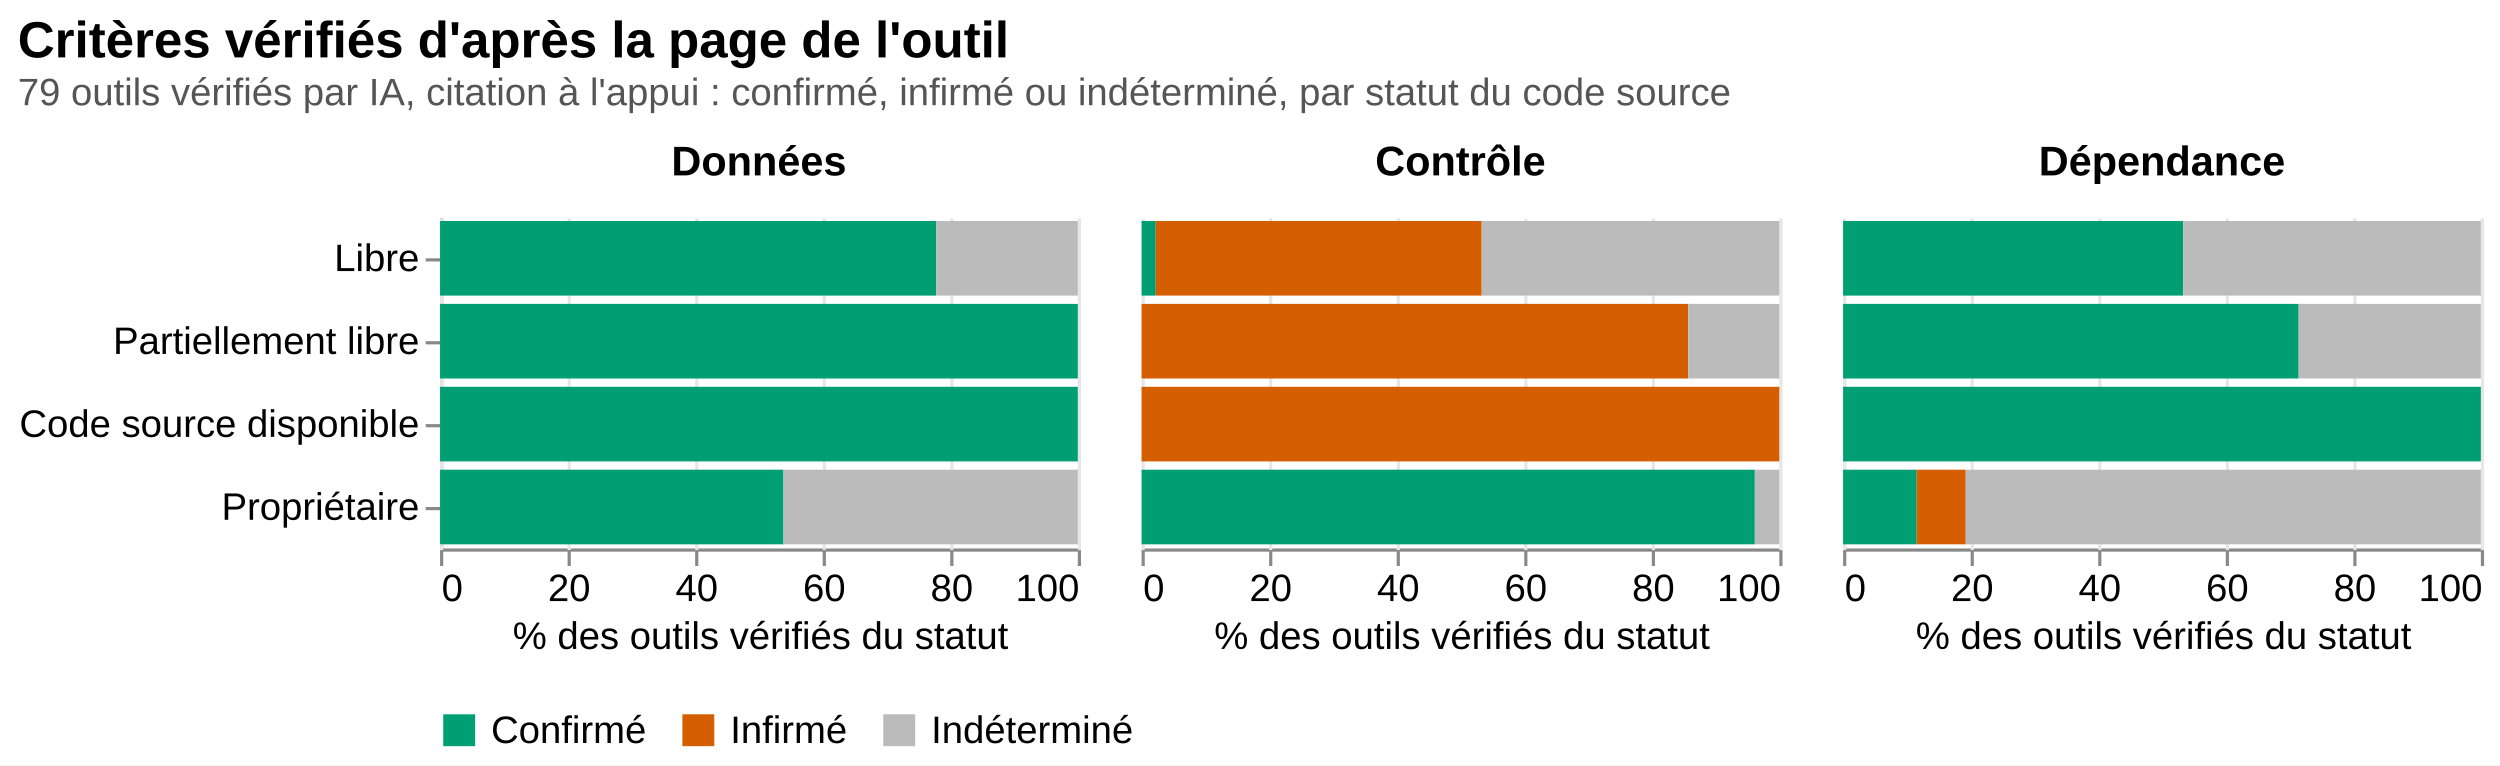
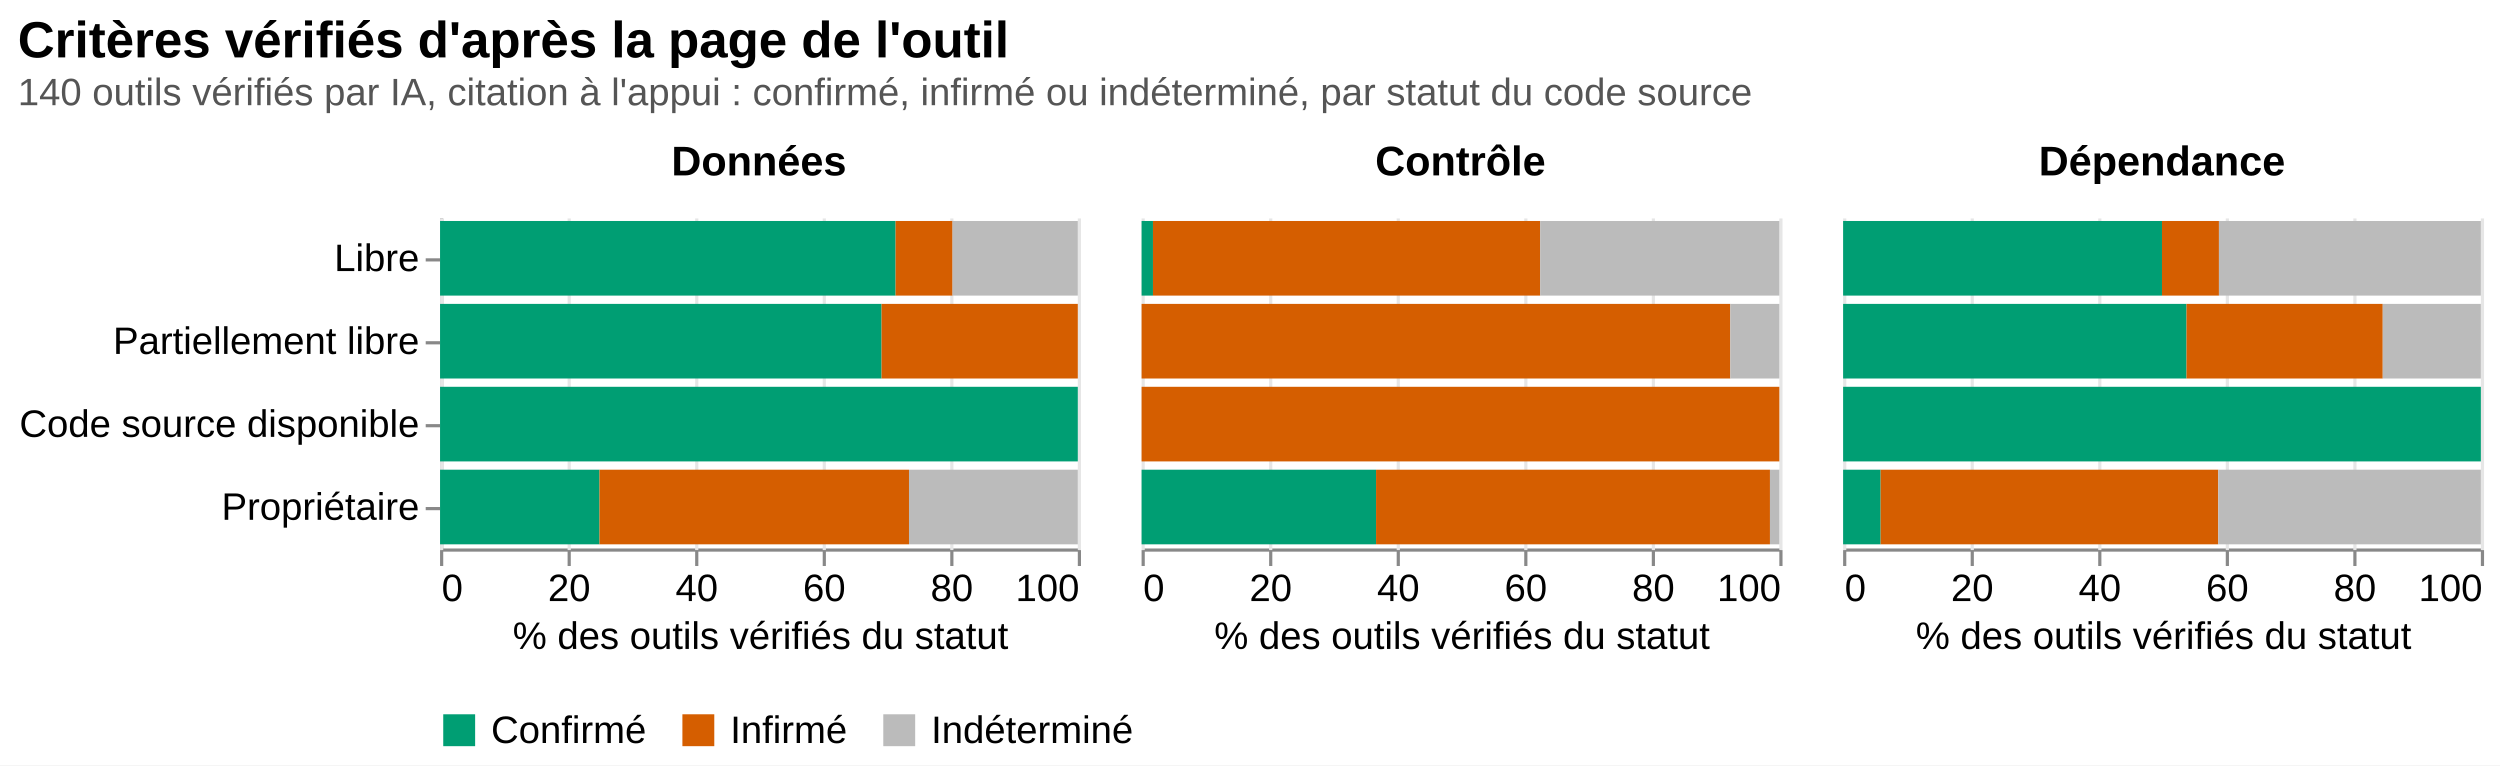
<svg xmlns="http://www.w3.org/2000/svg" version="1.1" class="marks" width="784" height="240" viewBox="0 0 784 240">
  <rect width="784" height="240" fill="white" />
  <g fill="none" stroke-miterlimit="10" transform="translate(138,68)">
    <g class="mark-group role-frame root" role="graphics-object" aria-roledescription="group mark container">
      <g transform="translate(0,0)">
        <path class="background" aria-hidden="true" d="M0,0h0v0h0Z" />
        <g>
          <g class="mark-group role-row-header row_header" role="graphics-object" aria-roledescription="group mark container">
            <g transform="translate(0,0)">
              <path class="background" aria-hidden="true" d="M0,0h0v104h0Z" />
              <g>
                <g class="mark-group role-axis" role="graphics-symbol" aria-roledescription="axis" aria-label="Y-axis for a discrete scale with 4 values: Libre, Partiellement libre, Code source disponible, Propriétaire">
                  <g transform="translate(0.5,0.5)">
                    <path class="background" aria-hidden="true" d="M0,0h0v0h0Z" pointer-events="none" />
                    <g>
                      <g class="mark-rule role-axis-tick" pointer-events="none">
                        <line transform="translate(0,13)" x2="-5" y2="0" stroke="#888888" stroke-width="1" opacity="1" />
                        <line transform="translate(0,39)" x2="-5" y2="0" stroke="#888888" stroke-width="1" opacity="1" />
                        <line transform="translate(0,65)" x2="-5" y2="0" stroke="#888888" stroke-width="1" opacity="1" />
                        <line transform="translate(0,91)" x2="-5" y2="0" stroke="#888888" stroke-width="1" opacity="1" />
                      </g>
                      <g class="mark-text role-axis-label" pointer-events="none">
                        <text text-anchor="end" transform="translate(-7,16.5)" font-family="Liberation Sans, Helvetica, Arial, sans-serif" font-size="12px" fill="#000" opacity="1">Libre</text>
                        <text text-anchor="end" transform="translate(-7,42.5)" font-family="Liberation Sans, Helvetica, Arial, sans-serif" font-size="12px" fill="#000" opacity="1">Partiellement libre</text>
                        <text text-anchor="end" transform="translate(-7,68.5)" font-family="Liberation Sans, Helvetica, Arial, sans-serif" font-size="12px" fill="#000" opacity="1">Code source disponible</text>
                        <text text-anchor="end" transform="translate(-7,94.5)" font-family="Liberation Sans, Helvetica, Arial, sans-serif" font-size="12px" fill="#000" opacity="1">Propriétaire</text>
                      </g>
                      <g class="mark-rule role-axis-domain" pointer-events="none">
                        <line transform="translate(0,0)" x2="0" y2="104" stroke="#888888" stroke-width="1" opacity="1" />
                      </g>
                    </g>
                    <path class="foreground" aria-hidden="true" d="" pointer-events="none" display="none" />
                  </g>
                </g>
              </g>
              <path class="foreground" aria-hidden="true" d="" display="none" />
            </g>
          </g>
          <g class="mark-group role-column-header column_header" role="graphics-object" aria-roledescription="group mark container">
            <g transform="translate(0,0)">
              <path class="background" aria-hidden="true" d="M0,0h200v0h-200Z" />
              <g>
                <g class="mark-group role-title">
                  <g transform="translate(100,-23)">
                    <path class="background" aria-hidden="true" d="M0,0h0v0h0Z" pointer-events="none" />
                    <g>
                      <g class="mark-text role-title-text" role="graphics-symbol" aria-roledescription="title" aria-label="Title text 'Données'" pointer-events="none">
                        <text text-anchor="middle" transform="translate(0,10)" font-family="Liberation Sans, Helvetica, Arial, sans-serif" font-size="13px" font-weight="bold" fill="#000" opacity="1">Données</text>
                      </g>
                    </g>
                    <path class="foreground" aria-hidden="true" d="" pointer-events="none" display="none" />
                  </g>
                </g>
              </g>
              <path class="foreground" aria-hidden="true" d="" display="none" />
            </g>
            <g transform="translate(220,0)">
              <path class="background" aria-hidden="true" d="M0,0h200v0h-200Z" />
              <g>
                <g class="mark-group role-title">
                  <g transform="translate(100,-23)">
                    <path class="background" aria-hidden="true" d="M0,0h0v0h0Z" pointer-events="none" />
                    <g>
                      <g class="mark-text role-title-text" role="graphics-symbol" aria-roledescription="title" aria-label="Title text 'Contrôle'" pointer-events="none">
                        <text text-anchor="middle" transform="translate(0,10)" font-family="Liberation Sans, Helvetica, Arial, sans-serif" font-size="13px" font-weight="bold" fill="#000" opacity="1">Contrôle</text>
                      </g>
                    </g>
                    <path class="foreground" aria-hidden="true" d="" pointer-events="none" display="none" />
                  </g>
                </g>
              </g>
              <path class="foreground" aria-hidden="true" d="" display="none" />
            </g>
            <g transform="translate(440,0)">
              <path class="background" aria-hidden="true" d="M0,0h200v0h-200Z" />
              <g>
                <g class="mark-group role-title">
                  <g transform="translate(100,-23)">
                    <path class="background" aria-hidden="true" d="M0,0h0v0h0Z" pointer-events="none" />
                    <g>
                      <g class="mark-text role-title-text" role="graphics-symbol" aria-roledescription="title" aria-label="Title text 'Dépendance'" pointer-events="none">
                        <text text-anchor="middle" transform="translate(0,10)" font-family="Liberation Sans, Helvetica, Arial, sans-serif" font-size="13px" font-weight="bold" fill="#000" opacity="1">Dépendance</text>
                      </g>
                    </g>
                    <path class="foreground" aria-hidden="true" d="" pointer-events="none" display="none" />
                  </g>
                </g>
              </g>
              <path class="foreground" aria-hidden="true" d="" display="none" />
            </g>
          </g>
          <g class="mark-group role-column-footer column_footer" role="graphics-object" aria-roledescription="group mark container">
            <g transform="translate(0,104)">
              <path class="background" aria-hidden="true" d="M0,0h200v0h-200Z" />
              <g>
                <g class="mark-group role-axis" role="graphics-symbol" aria-roledescription="axis" aria-label="X-axis titled '% des outils vérifiés du statut' for a linear scale with values from 0 to 100">
                  <g transform="translate(0.5,0.5)">
                    <path class="background" aria-hidden="true" d="M0,0h0v0h0Z" pointer-events="none" />
                    <g>
                      <g class="mark-rule role-axis-tick" pointer-events="none">
                        <line transform="translate(0,0)" x2="0" y2="5" stroke="#888888" stroke-width="1" opacity="1" />
                        <line transform="translate(40,0)" x2="0" y2="5" stroke="#888888" stroke-width="1" opacity="1" />
                        <line transform="translate(80,0)" x2="0" y2="5" stroke="#888888" stroke-width="1" opacity="1" />
                        <line transform="translate(120,0)" x2="0" y2="5" stroke="#888888" stroke-width="1" opacity="1" />
                        <line transform="translate(160,0)" x2="0" y2="5" stroke="#888888" stroke-width="1" opacity="1" />
                        <line transform="translate(200,0)" x2="0" y2="5" stroke="#888888" stroke-width="1" opacity="1" />
                      </g>
                      <g class="mark-text role-axis-label" pointer-events="none">
                        <text text-anchor="start" transform="translate(0,16)" font-family="Liberation Sans, Helvetica, Arial, sans-serif" font-size="12px" fill="#000" opacity="1">0</text>
                        <text text-anchor="middle" transform="translate(40,16)" font-family="Liberation Sans, Helvetica, Arial, sans-serif" font-size="12px" fill="#000" opacity="1">20</text>
                        <text text-anchor="middle" transform="translate(80,16)" font-family="Liberation Sans, Helvetica, Arial, sans-serif" font-size="12px" fill="#000" opacity="1">40</text>
                        <text text-anchor="middle" transform="translate(120,16)" font-family="Liberation Sans, Helvetica, Arial, sans-serif" font-size="12px" fill="#000" opacity="1">60</text>
                        <text text-anchor="middle" transform="translate(160,16)" font-family="Liberation Sans, Helvetica, Arial, sans-serif" font-size="12px" fill="#000" opacity="1">80</text>
                        <text text-anchor="end" transform="translate(200,16)" font-family="Liberation Sans, Helvetica, Arial, sans-serif" font-size="12px" fill="#000" opacity="1">100</text>
                      </g>
                      <g class="mark-rule role-axis-domain" pointer-events="none">
                        <line transform="translate(0,0)" x2="200" y2="0" stroke="#888888" stroke-width="1" opacity="1" />
                      </g>
                      <g class="mark-text role-axis-title" pointer-events="none">
                        <text text-anchor="middle" transform="translate(100,31)" font-family="Liberation Sans, Helvetica, Arial, sans-serif" font-size="12px" font-weight="normal" fill="#000" opacity="1">% des outils vérifiés du statut</text>
                      </g>
                    </g>
                    <path class="foreground" aria-hidden="true" d="" pointer-events="none" display="none" />
                  </g>
                </g>
              </g>
              <path class="foreground" aria-hidden="true" d="" display="none" />
            </g>
            <g transform="translate(220,104)">
              <path class="background" aria-hidden="true" d="M0,0h200v0h-200Z" />
              <g>
                <g class="mark-group role-axis" role="graphics-symbol" aria-roledescription="axis" aria-label="X-axis titled '% des outils vérifiés du statut' for a linear scale with values from 0 to 100">
                  <g transform="translate(0.5,0.5)">
                    <path class="background" aria-hidden="true" d="M0,0h0v0h0Z" pointer-events="none" />
                    <g>
                      <g class="mark-rule role-axis-tick" pointer-events="none">
                        <line transform="translate(0,0)" x2="0" y2="5" stroke="#888888" stroke-width="1" opacity="1" />
                        <line transform="translate(40,0)" x2="0" y2="5" stroke="#888888" stroke-width="1" opacity="1" />
                        <line transform="translate(80,0)" x2="0" y2="5" stroke="#888888" stroke-width="1" opacity="1" />
                        <line transform="translate(120,0)" x2="0" y2="5" stroke="#888888" stroke-width="1" opacity="1" />
                        <line transform="translate(160,0)" x2="0" y2="5" stroke="#888888" stroke-width="1" opacity="1" />
                        <line transform="translate(200,0)" x2="0" y2="5" stroke="#888888" stroke-width="1" opacity="1" />
                      </g>
                      <g class="mark-text role-axis-label" pointer-events="none">
                        <text text-anchor="start" transform="translate(0,16)" font-family="Liberation Sans, Helvetica, Arial, sans-serif" font-size="12px" fill="#000" opacity="1">0</text>
                        <text text-anchor="middle" transform="translate(40,16)" font-family="Liberation Sans, Helvetica, Arial, sans-serif" font-size="12px" fill="#000" opacity="1">20</text>
                        <text text-anchor="middle" transform="translate(80,16)" font-family="Liberation Sans, Helvetica, Arial, sans-serif" font-size="12px" fill="#000" opacity="1">40</text>
                        <text text-anchor="middle" transform="translate(120,16)" font-family="Liberation Sans, Helvetica, Arial, sans-serif" font-size="12px" fill="#000" opacity="1">60</text>
                        <text text-anchor="middle" transform="translate(160,16)" font-family="Liberation Sans, Helvetica, Arial, sans-serif" font-size="12px" fill="#000" opacity="1">80</text>
                        <text text-anchor="end" transform="translate(200,16)" font-family="Liberation Sans, Helvetica, Arial, sans-serif" font-size="12px" fill="#000" opacity="1">100</text>
                      </g>
                      <g class="mark-rule role-axis-domain" pointer-events="none">
                        <line transform="translate(0,0)" x2="200" y2="0" stroke="#888888" stroke-width="1" opacity="1" />
                      </g>
                      <g class="mark-text role-axis-title" pointer-events="none">
                        <text text-anchor="middle" transform="translate(100,31)" font-family="Liberation Sans, Helvetica, Arial, sans-serif" font-size="12px" font-weight="normal" fill="#000" opacity="1">% des outils vérifiés du statut</text>
                      </g>
                    </g>
                    <path class="foreground" aria-hidden="true" d="" pointer-events="none" display="none" />
                  </g>
                </g>
              </g>
              <path class="foreground" aria-hidden="true" d="" display="none" />
            </g>
            <g transform="translate(440,104)">
              <path class="background" aria-hidden="true" d="M0,0h200v0h-200Z" />
              <g>
                <g class="mark-group role-axis" role="graphics-symbol" aria-roledescription="axis" aria-label="X-axis titled '% des outils vérifiés du statut' for a linear scale with values from 0 to 100">
                  <g transform="translate(0.5,0.5)">
                    <path class="background" aria-hidden="true" d="M0,0h0v0h0Z" pointer-events="none" />
                    <g>
                      <g class="mark-rule role-axis-tick" pointer-events="none">
                        <line transform="translate(0,0)" x2="0" y2="5" stroke="#888888" stroke-width="1" opacity="1" />
                        <line transform="translate(40,0)" x2="0" y2="5" stroke="#888888" stroke-width="1" opacity="1" />
                        <line transform="translate(80,0)" x2="0" y2="5" stroke="#888888" stroke-width="1" opacity="1" />
                        <line transform="translate(120,0)" x2="0" y2="5" stroke="#888888" stroke-width="1" opacity="1" />
                        <line transform="translate(160,0)" x2="0" y2="5" stroke="#888888" stroke-width="1" opacity="1" />
                        <line transform="translate(200,0)" x2="0" y2="5" stroke="#888888" stroke-width="1" opacity="1" />
                      </g>
                      <g class="mark-text role-axis-label" pointer-events="none">
                        <text text-anchor="start" transform="translate(0,16)" font-family="Liberation Sans, Helvetica, Arial, sans-serif" font-size="12px" fill="#000" opacity="1">0</text>
                        <text text-anchor="middle" transform="translate(40,16)" font-family="Liberation Sans, Helvetica, Arial, sans-serif" font-size="12px" fill="#000" opacity="1">20</text>
                        <text text-anchor="middle" transform="translate(80,16)" font-family="Liberation Sans, Helvetica, Arial, sans-serif" font-size="12px" fill="#000" opacity="1">40</text>
                        <text text-anchor="middle" transform="translate(120,16)" font-family="Liberation Sans, Helvetica, Arial, sans-serif" font-size="12px" fill="#000" opacity="1">60</text>
                        <text text-anchor="middle" transform="translate(160,16)" font-family="Liberation Sans, Helvetica, Arial, sans-serif" font-size="12px" fill="#000" opacity="1">80</text>
                        <text text-anchor="end" transform="translate(200,16)" font-family="Liberation Sans, Helvetica, Arial, sans-serif" font-size="12px" fill="#000" opacity="1">100</text>
                      </g>
                      <g class="mark-rule role-axis-domain" pointer-events="none">
                        <line transform="translate(0,0)" x2="200" y2="0" stroke="#888888" stroke-width="1" opacity="1" />
                      </g>
                      <g class="mark-text role-axis-title" pointer-events="none">
                        <text text-anchor="middle" transform="translate(100,31)" font-family="Liberation Sans, Helvetica, Arial, sans-serif" font-size="12px" font-weight="normal" fill="#000" opacity="1">% des outils vérifiés du statut</text>
                      </g>
                    </g>
                    <path class="foreground" aria-hidden="true" d="" pointer-events="none" display="none" />
                  </g>
                </g>
              </g>
              <path class="foreground" aria-hidden="true" d="" display="none" />
            </g>
          </g>
          <g class="mark-group role-scope cell" role="graphics-object" aria-roledescription="group mark container">
            <g transform="translate(0,0)">
              <path class="background" aria-hidden="true" d="M0,0h200v104h-200Z" />
              <g>
                <g class="mark-group role-axis" aria-hidden="true">
                  <g transform="translate(0.5,104.5)">
                    <path class="background" aria-hidden="true" d="M0,0h0v0h0Z" pointer-events="none" />
                    <g>
                      <g class="mark-rule role-axis-grid" pointer-events="none">
                        <line transform="translate(0,0)" x2="0" y2="-104" stroke="#E6E6E6" stroke-width="1" opacity="1" />
                        <line transform="translate(40,0)" x2="0" y2="-104" stroke="#E6E6E6" stroke-width="1" opacity="1" />
                        <line transform="translate(80,0)" x2="0" y2="-104" stroke="#E6E6E6" stroke-width="1" opacity="1" />
                        <line transform="translate(120,0)" x2="0" y2="-104" stroke="#E6E6E6" stroke-width="1" opacity="1" />
                        <line transform="translate(160,0)" x2="0" y2="-104" stroke="#E6E6E6" stroke-width="1" opacity="1" />
                        <line transform="translate(200,0)" x2="0" y2="-104" stroke="#E6E6E6" stroke-width="1" opacity="1" />
                      </g>
                    </g>
                    <path class="foreground" aria-hidden="true" d="" pointer-events="none" display="none" />
                  </g>
                </g>
                <g class="mark-rect role-mark child_marks" role="graphics-object" aria-roledescription="rect mark container">
-                   <path aria-label="% des outils vérifiés du statut: 78; statut: Libre; verdict: Confirmé; rang: 0; Outils: 35; Outils du statut: 45" role="graphics-symbol" aria-roledescription="bar" d="M0,1.3h155.556v23.4h-155.556Z" fill="#009E73" />
-                   <path aria-label="% des outils vérifiés du statut: 0; statut: Libre; verdict: Infirmé; rang: 1; Outils: 0; Outils du statut: 45" role="graphics-symbol" aria-roledescription="bar" d="M155.556,1.3h0v23.4h0Z" fill="#D55E00" />
-                   <path aria-label="% des outils vérifiés du statut: 22; statut: Libre; verdict: Indéterminé; rang: 2; Outils: 10; Outils du statut: 45" role="graphics-symbol" aria-roledescription="bar" d="M155.556,1.3h44.444v23.4h-44.444Z" fill="#BBBBBB" />
-                   <path aria-label="% des outils vérifiés du statut: 100; statut: Partiellement libre; verdict: Confirmé; rang: 0; Outils: 7; Outils du statut: 7" role="graphics-symbol" aria-roledescription="bar" d="M0,27.3h200v23.4h-200Z" fill="#009E73" />
-                   <path aria-label="% des outils vérifiés du statut: 0; statut: Partiellement libre; verdict: Infirmé; rang: 1; Outils: 0; Outils du statut: 7" role="graphics-symbol" aria-roledescription="bar" d="M200,27.3h0v23.4h0Z" fill="#D55E00" />
-                   <path aria-label="% des outils vérifiés du statut: 0; statut: Partiellement libre; verdict: Indéterminé; rang: 2; Outils: 0; Outils du statut: 7" role="graphics-symbol" aria-roledescription="bar" d="M200,27.3h0v23.4h0Z" fill="#BBBBBB" />
-                   <path aria-label="% des outils vérifiés du statut: 100; statut: Code source disponible; verdict: Confirmé; rang: 0; Outils: 1; Outils du statut: 1" role="graphics-symbol" aria-roledescription="bar" d="M0,53.3h200v23.4h-200Z" fill="#009E73" />
-                   <path aria-label="% des outils vérifiés du statut: 0; statut: Code source disponible; verdict: Infirmé; rang: 1; Outils: 0; Outils du statut: 1" role="graphics-symbol" aria-roledescription="bar" d="M200,53.3h0v23.4h0Z" fill="#D55E00" />
-                   <path aria-label="% des outils vérifiés du statut: 0; statut: Code source disponible; verdict: Indéterminé; rang: 2; Outils: 0; Outils du statut: 1" role="graphics-symbol" aria-roledescription="bar" d="M200,53.3h0v23.4h0Z" fill="#BBBBBB" />
-                   <path aria-label="% des outils vérifiés du statut: 54; statut: Propriétaire; verdict: Confirmé; rang: 0; Outils: 14; Outils du statut: 26" role="graphics-symbol" aria-roledescription="bar" d="M0,79.3h107.692v23.4h-107.692Z" fill="#009E73" />
-                   <path aria-label="% des outils vérifiés du statut: 0; statut: Propriétaire; verdict: Infirmé; rang: 1; Outils: 0; Outils du statut: 26" role="graphics-symbol" aria-roledescription="bar" d="M107.692,79.3h0v23.4h0Z" fill="#D55E00" />
-                   <path aria-label="% des outils vérifiés du statut: 46; statut: Propriétaire; verdict: Indéterminé; rang: 2; Outils: 12; Outils du statut: 26" role="graphics-symbol" aria-roledescription="bar" d="M107.692,79.3h92.308v23.4h-92.308Z" fill="#BBBBBB" />
+                   <path aria-label="% des outils vérifiés du statut: 71; statut: Libre; verdict: Confirmé; rang: 0; Outils: 40; Outils du statut: 56" role="graphics-symbol" aria-roledescription="bar" d="M0,1.3h142.857v23.4h-142.857Z" fill="#009E73" />
+                   <path aria-label="% des outils vérifiés du statut: 9; statut: Libre; verdict: Infirmé; rang: 1; Outils: 5; Outils du statut: 56" role="graphics-symbol" aria-roledescription="bar" d="M142.857,1.3h17.857v23.4h-17.857Z" fill="#D55E00" />
+                   <path aria-label="% des outils vérifiés du statut: 20; statut: Libre; verdict: Indéterminé; rang: 2; Outils: 11; Outils du statut: 56" role="graphics-symbol" aria-roledescription="bar" d="M160.714,1.3h39.286v23.4h-39.286Z" fill="#BBBBBB" />
+                   <path aria-label="% des outils vérifiés du statut: 69; statut: Partiellement libre; verdict: Confirmé; rang: 0; Outils: 9; Outils du statut: 13" role="graphics-symbol" aria-roledescription="bar" d="M0,27.3h138.462v23.4h-138.462Z" fill="#009E73" />
+                   <path aria-label="% des outils vérifiés du statut: 31; statut: Partiellement libre; verdict: Infirmé; rang: 1; Outils: 4; Outils du statut: 13" role="graphics-symbol" aria-roledescription="bar" d="M138.462,27.3h61.538v23.4h-61.538Z" fill="#D55E00" />
+                   <path aria-label="% des outils vérifiés du statut: 0; statut: Partiellement libre; verdict: Indéterminé; rang: 2; Outils: 0; Outils du statut: 13" role="graphics-symbol" aria-roledescription="bar" d="M200,27.3h0v23.4h0Z" fill="#BBBBBB" />
+                   <path aria-label="% des outils vérifiés du statut: 100; statut: Code source disponible; verdict: Confirmé; rang: 0; Outils: 3; Outils du statut: 3" role="graphics-symbol" aria-roledescription="bar" d="M0,53.3h200v23.4h-200Z" fill="#009E73" />
+                   <path aria-label="% des outils vérifiés du statut: 0; statut: Code source disponible; verdict: Infirmé; rang: 1; Outils: 0; Outils du statut: 3" role="graphics-symbol" aria-roledescription="bar" d="M200,53.3h0v23.4h0Z" fill="#D55E00" />
+                   <path aria-label="% des outils vérifiés du statut: 0; statut: Code source disponible; verdict: Indéterminé; rang: 2; Outils: 0; Outils du statut: 3" role="graphics-symbol" aria-roledescription="bar" d="M200,53.3h0v23.4h0Z" fill="#BBBBBB" />
+                   <path aria-label="% des outils vérifiés du statut: 25; statut: Propriétaire; verdict: Confirmé; rang: 0; Outils: 17; Outils du statut: 68" role="graphics-symbol" aria-roledescription="bar" d="M0,79.3h50v23.4h-50Z" fill="#009E73" />
+                   <path aria-label="% des outils vérifiés du statut: 49; statut: Propriétaire; verdict: Infirmé; rang: 1; Outils: 33; Outils du statut: 68" role="graphics-symbol" aria-roledescription="bar" d="M50,79.3h97.059v23.4h-97.059Z" fill="#D55E00" />
+                   <path aria-label="% des outils vérifiés du statut: 26; statut: Propriétaire; verdict: Indéterminé; rang: 2; Outils: 18; Outils du statut: 68" role="graphics-symbol" aria-roledescription="bar" d="M147.059,79.3h52.941v23.4h-52.941Z" fill="#BBBBBB" />
                </g>
              </g>
              <path class="foreground" aria-hidden="true" d="" display="none" />
            </g>
            <g transform="translate(220,0)">
              <path class="background" aria-hidden="true" d="M0,0h200v104h-200Z" />
              <g>
                <g class="mark-group role-axis" aria-hidden="true">
                  <g transform="translate(0.5,104.5)">
                    <path class="background" aria-hidden="true" d="M0,0h0v0h0Z" pointer-events="none" />
                    <g>
                      <g class="mark-rule role-axis-grid" pointer-events="none">
                        <line transform="translate(0,0)" x2="0" y2="-104" stroke="#E6E6E6" stroke-width="1" opacity="1" />
                        <line transform="translate(40,0)" x2="0" y2="-104" stroke="#E6E6E6" stroke-width="1" opacity="1" />
                        <line transform="translate(80,0)" x2="0" y2="-104" stroke="#E6E6E6" stroke-width="1" opacity="1" />
                        <line transform="translate(120,0)" x2="0" y2="-104" stroke="#E6E6E6" stroke-width="1" opacity="1" />
                        <line transform="translate(160,0)" x2="0" y2="-104" stroke="#E6E6E6" stroke-width="1" opacity="1" />
                        <line transform="translate(200,0)" x2="0" y2="-104" stroke="#E6E6E6" stroke-width="1" opacity="1" />
                      </g>
                    </g>
                    <path class="foreground" aria-hidden="true" d="" pointer-events="none" display="none" />
                  </g>
                </g>
                <g class="mark-rect role-mark child_marks" role="graphics-object" aria-roledescription="rect mark container">
-                   <path aria-label="% des outils vérifiés du statut: 2; statut: Libre; verdict: Confirmé; rang: 0; Outils: 1; Outils du statut: 45" role="graphics-symbol" aria-roledescription="bar" d="M0,1.3h4.444v23.4h-4.444Z" fill="#009E73" />
-                   <path aria-label="% des outils vérifiés du statut: 51; statut: Libre; verdict: Infirmé; rang: 1; Outils: 23; Outils du statut: 45" role="graphics-symbol" aria-roledescription="bar" d="M4.444,1.3h102.222v23.4h-102.222Z" fill="#D55E00" />
-                   <path aria-label="% des outils vérifiés du statut: 47; statut: Libre; verdict: Indéterminé; rang: 2; Outils: 21; Outils du statut: 45" role="graphics-symbol" aria-roledescription="bar" d="M106.667,1.3h93.333v23.4h-93.333Z" fill="#BBBBBB" />
-                   <path aria-label="% des outils vérifiés du statut: 0; statut: Partiellement libre; verdict: Confirmé; rang: 0; Outils: 0; Outils du statut: 7" role="graphics-symbol" aria-roledescription="bar" d="M0,27.3h0v23.4h0Z" fill="#009E73" />
-                   <path aria-label="% des outils vérifiés du statut: 86; statut: Partiellement libre; verdict: Infirmé; rang: 1; Outils: 6; Outils du statut: 7" role="graphics-symbol" aria-roledescription="bar" d="M0,27.3h171.429v23.4h-171.429Z" fill="#D55E00" />
-                   <path aria-label="% des outils vérifiés du statut: 14; statut: Partiellement libre; verdict: Indéterminé; rang: 2; Outils: 1; Outils du statut: 7" role="graphics-symbol" aria-roledescription="bar" d="M171.429,27.3h28.571v23.4h-28.571Z" fill="#BBBBBB" />
-                   <path aria-label="% des outils vérifiés du statut: 0; statut: Code source disponible; verdict: Confirmé; rang: 0; Outils: 0; Outils du statut: 1" role="graphics-symbol" aria-roledescription="bar" d="M0,53.3h0v23.4h0Z" fill="#009E73" />
-                   <path aria-label="% des outils vérifiés du statut: 100; statut: Code source disponible; verdict: Infirmé; rang: 1; Outils: 1; Outils du statut: 1" role="graphics-symbol" aria-roledescription="bar" d="M0,53.3h200v23.4h-200Z" fill="#D55E00" />
-                   <path aria-label="% des outils vérifiés du statut: 0; statut: Code source disponible; verdict: Indéterminé; rang: 2; Outils: 0; Outils du statut: 1" role="graphics-symbol" aria-roledescription="bar" d="M200,53.3h0v23.4h0Z" fill="#BBBBBB" />
-                   <path aria-label="% des outils vérifiés du statut: 96; statut: Propriétaire; verdict: Confirmé; rang: 0; Outils: 25; Outils du statut: 26" role="graphics-symbol" aria-roledescription="bar" d="M0,79.3h192.308v23.4h-192.308Z" fill="#009E73" />
-                   <path aria-label="% des outils vérifiés du statut: 0; statut: Propriétaire; verdict: Infirmé; rang: 1; Outils: 0; Outils du statut: 26" role="graphics-symbol" aria-roledescription="bar" d="M192.308,79.3h0v23.4h0Z" fill="#D55E00" />
-                   <path aria-label="% des outils vérifiés du statut: 4; statut: Propriétaire; verdict: Indéterminé; rang: 2; Outils: 1; Outils du statut: 26" role="graphics-symbol" aria-roledescription="bar" d="M192.308,79.3h7.692v23.4h-7.692Z" fill="#BBBBBB" />
+                   <path aria-label="% des outils vérifiés du statut: 2; statut: Libre; verdict: Confirmé; rang: 0; Outils: 1; Outils du statut: 56" role="graphics-symbol" aria-roledescription="bar" d="M0,1.3h3.571v23.4h-3.571Z" fill="#009E73" />
+                   <path aria-label="% des outils vérifiés du statut: 61; statut: Libre; verdict: Infirmé; rang: 1; Outils: 34; Outils du statut: 56" role="graphics-symbol" aria-roledescription="bar" d="M3.571,1.3h121.429v23.4h-121.429Z" fill="#D55E00" />
+                   <path aria-label="% des outils vérifiés du statut: 38; statut: Libre; verdict: Indéterminé; rang: 2; Outils: 21; Outils du statut: 56" role="graphics-symbol" aria-roledescription="bar" d="M125,1.3h75v23.4h-75Z" fill="#BBBBBB" />
+                   <path aria-label="% des outils vérifiés du statut: 0; statut: Partiellement libre; verdict: Confirmé; rang: 0; Outils: 0; Outils du statut: 13" role="graphics-symbol" aria-roledescription="bar" d="M0,27.3h0v23.4h0Z" fill="#009E73" />
+                   <path aria-label="% des outils vérifiés du statut: 92; statut: Partiellement libre; verdict: Infirmé; rang: 1; Outils: 12; Outils du statut: 13" role="graphics-symbol" aria-roledescription="bar" d="M0,27.3h184.615v23.4h-184.615Z" fill="#D55E00" />
+                   <path aria-label="% des outils vérifiés du statut: 8; statut: Partiellement libre; verdict: Indéterminé; rang: 2; Outils: 1; Outils du statut: 13" role="graphics-symbol" aria-roledescription="bar" d="M184.615,27.3h15.385v23.4h-15.385Z" fill="#BBBBBB" />
+                   <path aria-label="% des outils vérifiés du statut: 0; statut: Code source disponible; verdict: Confirmé; rang: 0; Outils: 0; Outils du statut: 3" role="graphics-symbol" aria-roledescription="bar" d="M0,53.3h0v23.4h0Z" fill="#009E73" />
+                   <path aria-label="% des outils vérifiés du statut: 100; statut: Code source disponible; verdict: Infirmé; rang: 1; Outils: 3; Outils du statut: 3" role="graphics-symbol" aria-roledescription="bar" d="M0,53.3h200v23.4h-200Z" fill="#D55E00" />
+                   <path aria-label="% des outils vérifiés du statut: 0; statut: Code source disponible; verdict: Indéterminé; rang: 2; Outils: 0; Outils du statut: 3" role="graphics-symbol" aria-roledescription="bar" d="M200,53.3h0v23.4h0Z" fill="#BBBBBB" />
+                   <path aria-label="% des outils vérifiés du statut: 37; statut: Propriétaire; verdict: Confirmé; rang: 0; Outils: 25; Outils du statut: 68" role="graphics-symbol" aria-roledescription="bar" d="M0,79.3h73.529v23.4h-73.529Z" fill="#009E73" />
+                   <path aria-label="% des outils vérifiés du statut: 62; statut: Propriétaire; verdict: Infirmé; rang: 1; Outils: 42; Outils du statut: 68" role="graphics-symbol" aria-roledescription="bar" d="M73.529,79.3h123.529v23.4h-123.529Z" fill="#D55E00" />
+                   <path aria-label="% des outils vérifiés du statut: 1; statut: Propriétaire; verdict: Indéterminé; rang: 2; Outils: 1; Outils du statut: 68" role="graphics-symbol" aria-roledescription="bar" d="M197.059,79.3h2.941v23.4h-2.941Z" fill="#BBBBBB" />
                </g>
              </g>
              <path class="foreground" aria-hidden="true" d="" display="none" />
            </g>
            <g transform="translate(440,0)">
              <path class="background" aria-hidden="true" d="M0,0h200v104h-200Z" />
              <g>
                <g class="mark-group role-axis" aria-hidden="true">
                  <g transform="translate(0.5,104.5)">
                    <path class="background" aria-hidden="true" d="M0,0h0v0h0Z" pointer-events="none" />
                    <g>
                      <g class="mark-rule role-axis-grid" pointer-events="none">
                        <line transform="translate(0,0)" x2="0" y2="-104" stroke="#E6E6E6" stroke-width="1" opacity="1" />
                        <line transform="translate(40,0)" x2="0" y2="-104" stroke="#E6E6E6" stroke-width="1" opacity="1" />
                        <line transform="translate(80,0)" x2="0" y2="-104" stroke="#E6E6E6" stroke-width="1" opacity="1" />
                        <line transform="translate(120,0)" x2="0" y2="-104" stroke="#E6E6E6" stroke-width="1" opacity="1" />
                        <line transform="translate(160,0)" x2="0" y2="-104" stroke="#E6E6E6" stroke-width="1" opacity="1" />
                        <line transform="translate(200,0)" x2="0" y2="-104" stroke="#E6E6E6" stroke-width="1" opacity="1" />
                      </g>
                    </g>
                    <path class="foreground" aria-hidden="true" d="" pointer-events="none" display="none" />
                  </g>
                </g>
                <g class="mark-rect role-mark child_marks" role="graphics-object" aria-roledescription="rect mark container">
-                   <path aria-label="% des outils vérifiés du statut: 53; statut: Libre; verdict: Confirmé; rang: 0; Outils: 24; Outils du statut: 45" role="graphics-symbol" aria-roledescription="bar" d="M0,1.3h106.667v23.4h-106.667Z" fill="#009E73" />
-                   <path aria-label="% des outils vérifiés du statut: 0; statut: Libre; verdict: Infirmé; rang: 1; Outils: 0; Outils du statut: 45" role="graphics-symbol" aria-roledescription="bar" d="M106.667,1.3h0v23.4h0Z" fill="#D55E00" />
-                   <path aria-label="% des outils vérifiés du statut: 47; statut: Libre; verdict: Indéterminé; rang: 2; Outils: 21; Outils du statut: 45" role="graphics-symbol" aria-roledescription="bar" d="M106.667,1.3h93.333v23.4h-93.333Z" fill="#BBBBBB" />
-                   <path aria-label="% des outils vérifiés du statut: 71; statut: Partiellement libre; verdict: Confirmé; rang: 0; Outils: 5; Outils du statut: 7" role="graphics-symbol" aria-roledescription="bar" d="M0,27.3h142.857v23.4h-142.857Z" fill="#009E73" />
-                   <path aria-label="% des outils vérifiés du statut: 0; statut: Partiellement libre; verdict: Infirmé; rang: 1; Outils: 0; Outils du statut: 7" role="graphics-symbol" aria-roledescription="bar" d="M142.857,27.3h0v23.4h0Z" fill="#D55E00" />
-                   <path aria-label="% des outils vérifiés du statut: 29; statut: Partiellement libre; verdict: Indéterminé; rang: 2; Outils: 2; Outils du statut: 7" role="graphics-symbol" aria-roledescription="bar" d="M142.857,27.3h57.143v23.4h-57.143Z" fill="#BBBBBB" />
-                   <path aria-label="% des outils vérifiés du statut: 100; statut: Code source disponible; verdict: Confirmé; rang: 0; Outils: 1; Outils du statut: 1" role="graphics-symbol" aria-roledescription="bar" d="M0,53.3h200v23.4h-200Z" fill="#009E73" />
-                   <path aria-label="% des outils vérifiés du statut: 0; statut: Code source disponible; verdict: Infirmé; rang: 1; Outils: 0; Outils du statut: 1" role="graphics-symbol" aria-roledescription="bar" d="M200,53.3h0v23.4h0Z" fill="#D55E00" />
-                   <path aria-label="% des outils vérifiés du statut: 0; statut: Code source disponible; verdict: Indéterminé; rang: 2; Outils: 0; Outils du statut: 1" role="graphics-symbol" aria-roledescription="bar" d="M200,53.3h0v23.4h0Z" fill="#BBBBBB" />
-                   <path aria-label="% des outils vérifiés du statut: 12; statut: Propriétaire; verdict: Confirmé; rang: 0; Outils: 3; Outils du statut: 26" role="graphics-symbol" aria-roledescription="bar" d="M0,79.3h23.077v23.4h-23.077Z" fill="#009E73" />
-                   <path aria-label="% des outils vérifiés du statut: 8; statut: Propriétaire; verdict: Infirmé; rang: 1; Outils: 2; Outils du statut: 26" role="graphics-symbol" aria-roledescription="bar" d="M23.077,79.3h15.385v23.4h-15.385Z" fill="#D55E00" />
-                   <path aria-label="% des outils vérifiés du statut: 81; statut: Propriétaire; verdict: Indéterminé; rang: 2; Outils: 21; Outils du statut: 26" role="graphics-symbol" aria-roledescription="bar" d="M38.462,79.3h161.538v23.4h-161.538Z" fill="#BBBBBB" />
+                   <path aria-label="% des outils vérifiés du statut: 50; statut: Libre; verdict: Confirmé; rang: 0; Outils: 28; Outils du statut: 56" role="graphics-symbol" aria-roledescription="bar" d="M0,1.3h100v23.4h-100Z" fill="#009E73" />
+                   <path aria-label="% des outils vérifiés du statut: 9; statut: Libre; verdict: Infirmé; rang: 1; Outils: 5; Outils du statut: 56" role="graphics-symbol" aria-roledescription="bar" d="M100,1.3h17.857v23.4h-17.857Z" fill="#D55E00" />
+                   <path aria-label="% des outils vérifiés du statut: 41; statut: Libre; verdict: Indéterminé; rang: 2; Outils: 23; Outils du statut: 56" role="graphics-symbol" aria-roledescription="bar" d="M117.857,1.3h82.143v23.4h-82.143Z" fill="#BBBBBB" />
+                   <path aria-label="% des outils vérifiés du statut: 54; statut: Partiellement libre; verdict: Confirmé; rang: 0; Outils: 7; Outils du statut: 13" role="graphics-symbol" aria-roledescription="bar" d="M0,27.3h107.692v23.4h-107.692Z" fill="#009E73" />
+                   <path aria-label="% des outils vérifiés du statut: 31; statut: Partiellement libre; verdict: Infirmé; rang: 1; Outils: 4; Outils du statut: 13" role="graphics-symbol" aria-roledescription="bar" d="M107.692,27.3h61.538v23.4h-61.538Z" fill="#D55E00" />
+                   <path aria-label="% des outils vérifiés du statut: 15; statut: Partiellement libre; verdict: Indéterminé; rang: 2; Outils: 2; Outils du statut: 13" role="graphics-symbol" aria-roledescription="bar" d="M169.231,27.3h30.769v23.4h-30.769Z" fill="#BBBBBB" />
+                   <path aria-label="% des outils vérifiés du statut: 100; statut: Code source disponible; verdict: Confirmé; rang: 0; Outils: 3; Outils du statut: 3" role="graphics-symbol" aria-roledescription="bar" d="M0,53.3h200v23.4h-200Z" fill="#009E73" />
+                   <path aria-label="% des outils vérifiés du statut: 0; statut: Code source disponible; verdict: Infirmé; rang: 1; Outils: 0; Outils du statut: 3" role="graphics-symbol" aria-roledescription="bar" d="M200,53.3h0v23.4h0Z" fill="#D55E00" />
+                   <path aria-label="% des outils vérifiés du statut: 0; statut: Code source disponible; verdict: Indéterminé; rang: 2; Outils: 0; Outils du statut: 3" role="graphics-symbol" aria-roledescription="bar" d="M200,53.3h0v23.4h0Z" fill="#BBBBBB" />
+                   <path aria-label="% des outils vérifiés du statut: 6; statut: Propriétaire; verdict: Confirmé; rang: 0; Outils: 4; Outils du statut: 68" role="graphics-symbol" aria-roledescription="bar" d="M0,79.3h11.765v23.4h-11.765Z" fill="#009E73" />
+                   <path aria-label="% des outils vérifiés du statut: 53; statut: Propriétaire; verdict: Infirmé; rang: 1; Outils: 36; Outils du statut: 68" role="graphics-symbol" aria-roledescription="bar" d="M11.765,79.3h105.882v23.4h-105.882Z" fill="#D55E00" />
+                   <path aria-label="% des outils vérifiés du statut: 41; statut: Propriétaire; verdict: Indéterminé; rang: 2; Outils: 28; Outils du statut: 68" role="graphics-symbol" aria-roledescription="bar" d="M117.647,79.3h82.353v23.4h-82.353Z" fill="#BBBBBB" />
                </g>
              </g>
              <path class="foreground" aria-hidden="true" d="" display="none" />
            </g>
          </g>
          <g class="mark-group role-legend" role="graphics-symbol" aria-roledescription="legend" aria-label="Symbol legend for fill color with 3 values: Confirmé, Infirmé, Indéterminé">
            <g transform="translate(0,155)">
              <path class="background" aria-hidden="true" d="M0,0h218v12h-218Z" pointer-events="none" />
              <g>
                <g class="mark-group role-legend-entry">
                  <g transform="translate(0,0)">
                    <path class="background" aria-hidden="true" d="M0,0h0v0h0Z" pointer-events="none" />
                    <g>
                      <g class="mark-group role-scope" role="graphics-object" aria-roledescription="group mark container">
                        <g transform="translate(0,0)">
                          <path class="background" aria-hidden="true" d="M0,0h64.68v12h-64.68Z" pointer-events="none" opacity="1" />
                          <g>
                            <g class="mark-symbol role-legend-symbol" pointer-events="none">
                              <path transform="translate(6,6)" d="M-5,-5h10v10h-10Z" fill="#009E73" stroke-width="1.5" opacity="1" />
                            </g>
                            <g class="mark-text role-legend-label" pointer-events="none">
                              <text text-anchor="start" transform="translate(16,10)" font-family="Liberation Sans, Helvetica, Arial, sans-serif" font-size="12px" fill="#000" opacity="1">Confirmé</text>
                            </g>
                          </g>
                          <path class="foreground" aria-hidden="true" d="" pointer-events="none" display="none" />
                        </g>
                        <g transform="translate(75,0)">
                          <path class="background" aria-hidden="true" d="M0,0h52.674v12h-52.674Z" pointer-events="none" opacity="1" />
                          <g>
                            <g class="mark-symbol role-legend-symbol" pointer-events="none">
                              <path transform="translate(6,6)" d="M-5,-5h10v10h-10Z" fill="#D55E00" stroke-width="1.5" opacity="1" />
                            </g>
                            <g class="mark-text role-legend-label" pointer-events="none">
                              <text text-anchor="start" transform="translate(16,10)" font-family="Liberation Sans, Helvetica, Arial, sans-serif" font-size="12px" fill="#000" opacity="1">Infirmé</text>
                            </g>
                          </g>
                          <path class="foreground" aria-hidden="true" d="" pointer-events="none" display="none" />
                        </g>
                        <g transform="translate(138,0)">
                          <path class="background" aria-hidden="true" d="M0,0h79.369v12h-79.369Z" pointer-events="none" opacity="1" />
                          <g>
                            <g class="mark-symbol role-legend-symbol" pointer-events="none">
                              <path transform="translate(6,6)" d="M-5,-5h10v10h-10Z" fill="#BBBBBB" stroke-width="1.5" opacity="1" />
                            </g>
                            <g class="mark-text role-legend-label" pointer-events="none">
                              <text text-anchor="start" transform="translate(16,10)" font-family="Liberation Sans, Helvetica, Arial, sans-serif" font-size="12px" fill="#000" opacity="1">Indéterminé</text>
                            </g>
                          </g>
                          <path class="foreground" aria-hidden="true" d="" pointer-events="none" display="none" />
                        </g>
                      </g>
                    </g>
                    <path class="foreground" aria-hidden="true" d="" pointer-events="none" display="none" />
                  </g>
                </g>
              </g>
              <path class="foreground" aria-hidden="true" d="" pointer-events="none" display="none" />
            </g>
          </g>
          <g class="mark-group role-title">
            <g transform="translate(-132.4141,-63)">
              <path class="background" aria-hidden="true" d="M0,0h0v0h0Z" pointer-events="none" />
              <g>
                <g class="mark-text role-title-text" role="graphics-symbol" aria-roledescription="title" aria-label="Title text 'Critères vérifiés d'après la page de l'outil'" pointer-events="none">
                  <text text-anchor="start" transform="translate(0,13)" font-family="Liberation Sans, Helvetica, Arial, sans-serif" font-size="16px" font-weight="bold" fill="#000" opacity="1">Critères vérifiés d'après la page de l'outil</text>
                </g>
-                 <g class="mark-text role-title-subtitle" role="graphics-symbol" aria-roledescription="subtitle" aria-label="Subtitle text '79 outils vérifiés par IA, citation à l'appui : confirmé, infirmé ou indéterminé, par statut du code source'" pointer-events="none">
-                   <text text-anchor="start" transform="translate(0,28)" font-family="Liberation Sans, Helvetica, Arial, sans-serif" font-size="12px" fill="#555555" opacity="1">79 outils vérifiés par IA, citation à l'appui : confirmé, infirmé ou indéterminé, par statut du code source</text>
+                 <g class="mark-text role-title-subtitle" role="graphics-symbol" aria-roledescription="subtitle" aria-label="Subtitle text '140 outils vérifiés par IA, citation à l'appui : confirmé, infirmé ou indéterminé, par statut du code source'" pointer-events="none">
+                   <text text-anchor="start" transform="translate(0,28)" font-family="Liberation Sans, Helvetica, Arial, sans-serif" font-size="12px" fill="#555555" opacity="1">140 outils vérifiés par IA, citation à l'appui : confirmé, infirmé ou indéterminé, par statut du code source</text>
                </g>
              </g>
              <path class="foreground" aria-hidden="true" d="" pointer-events="none" display="none" />
            </g>
          </g>
        </g>
        <path class="foreground" aria-hidden="true" d="" display="none" />
      </g>
    </g>
  </g>
</svg>
